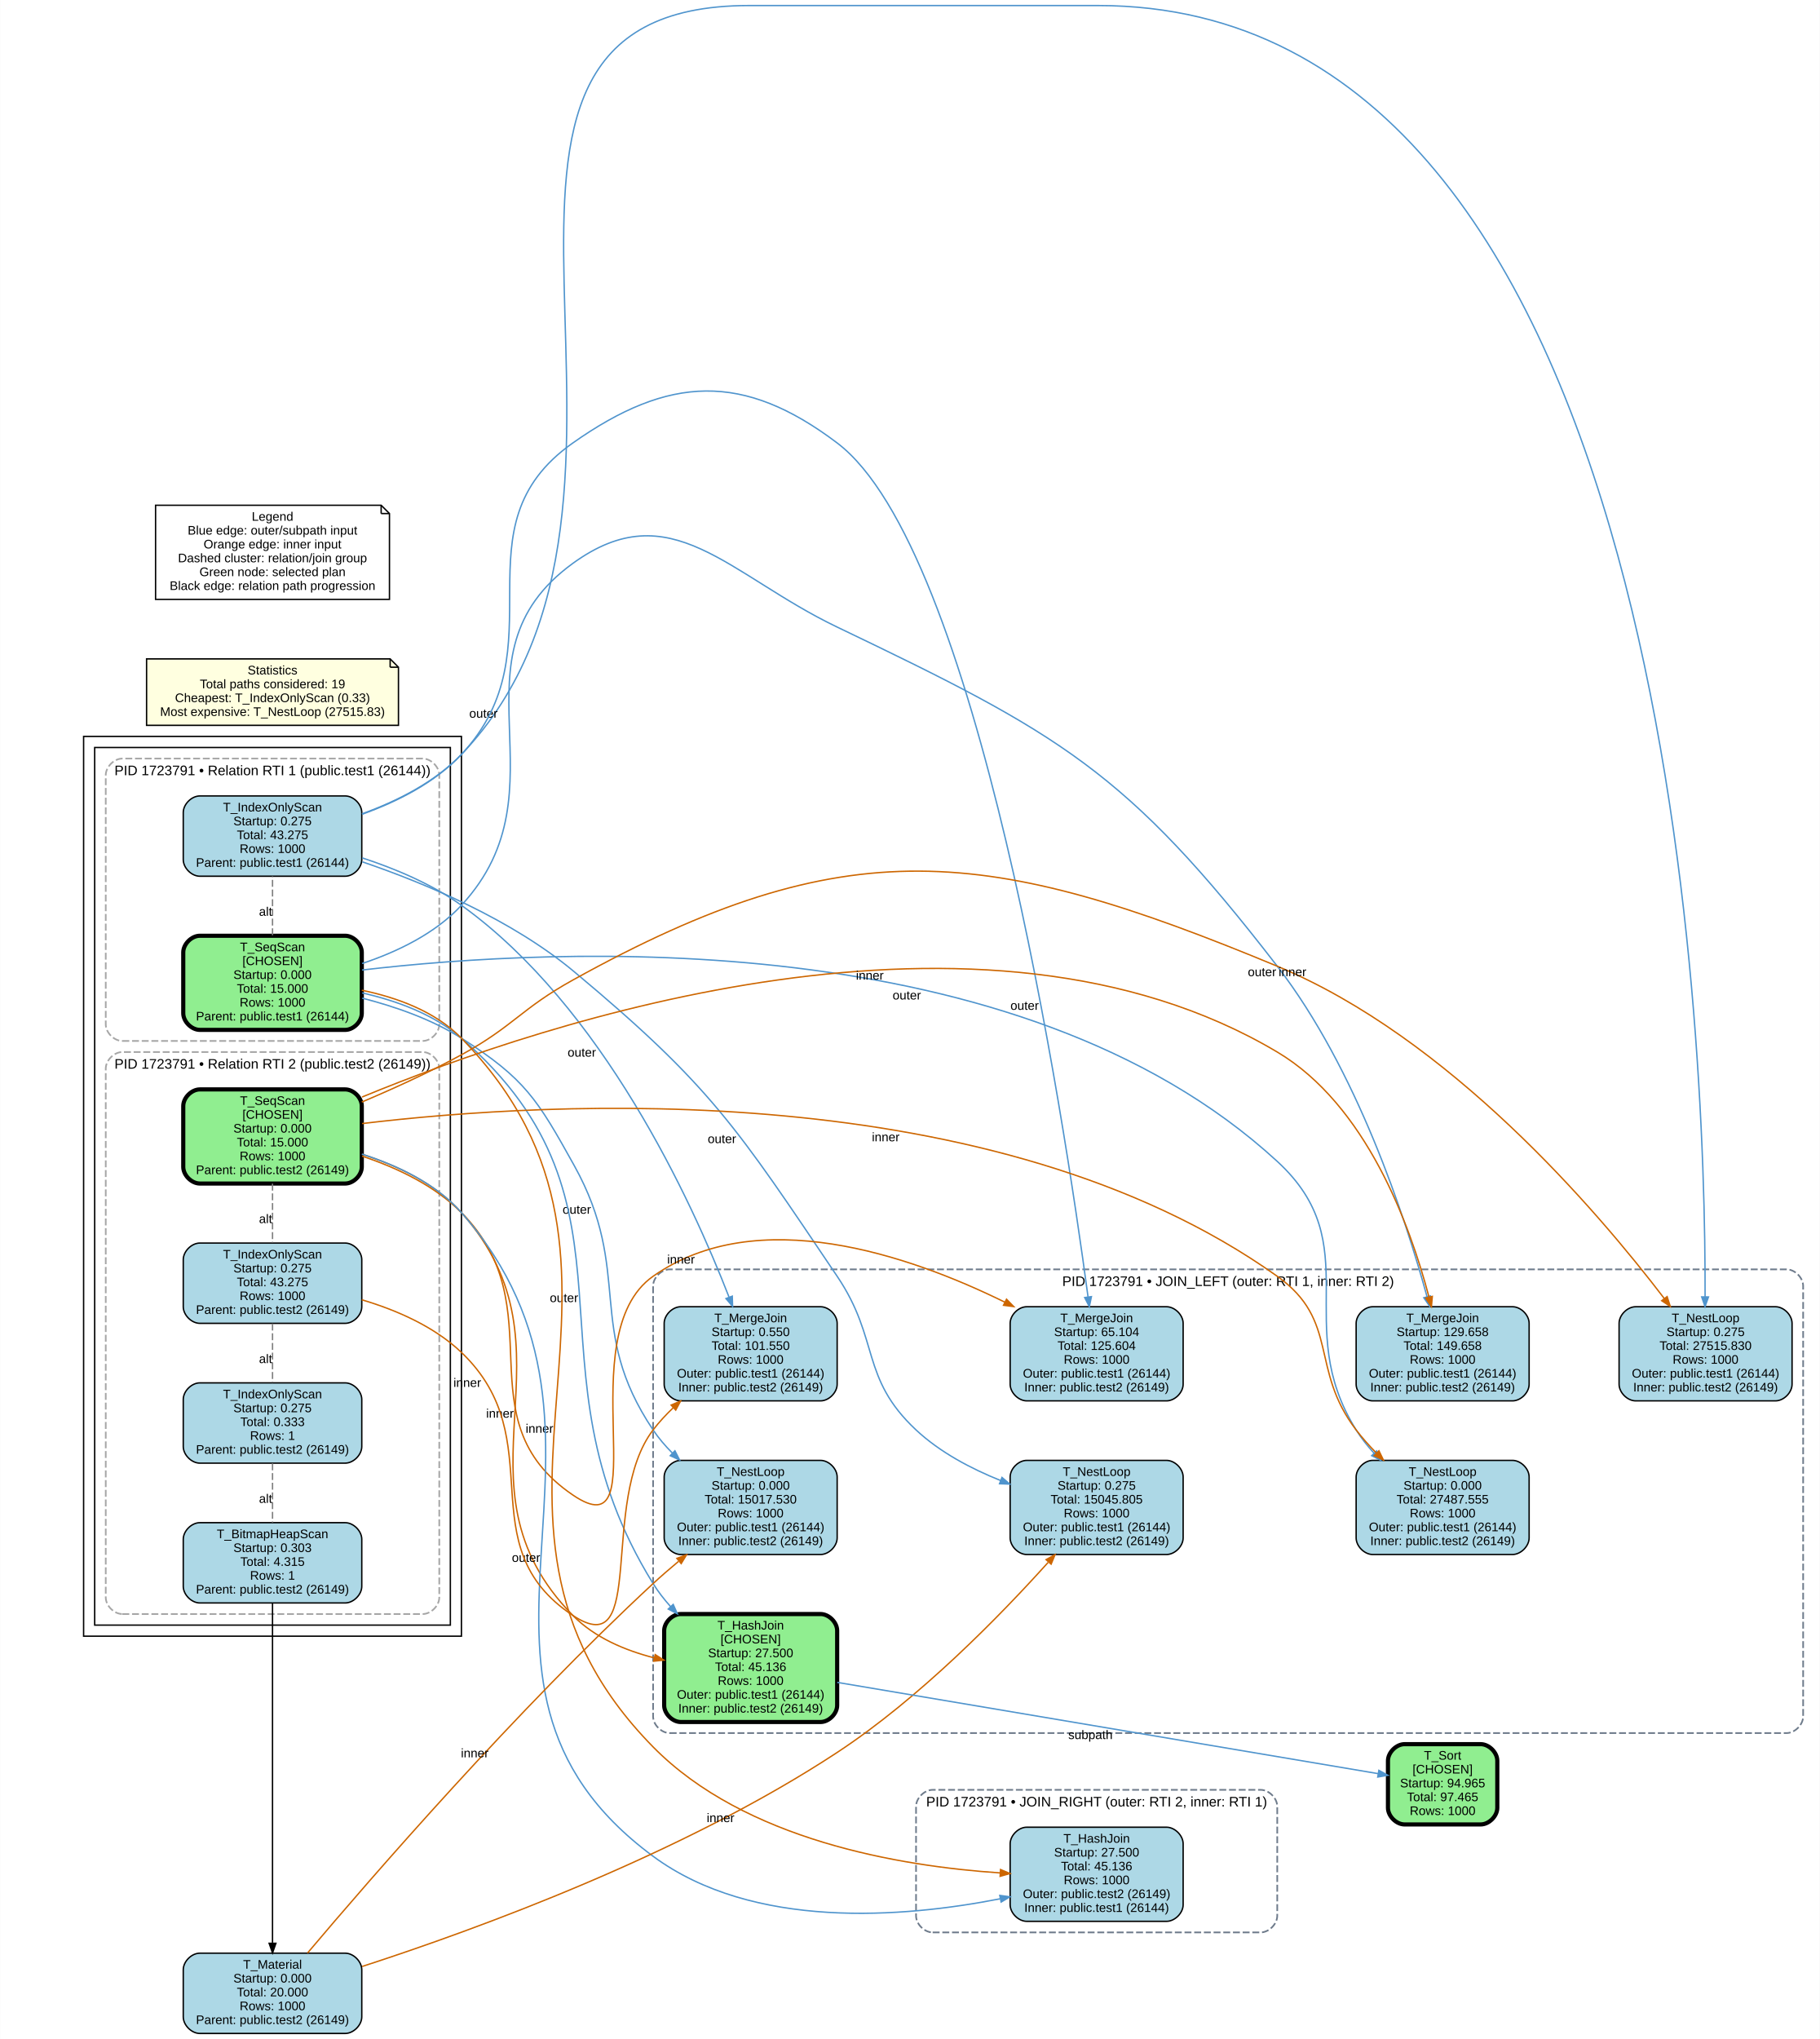
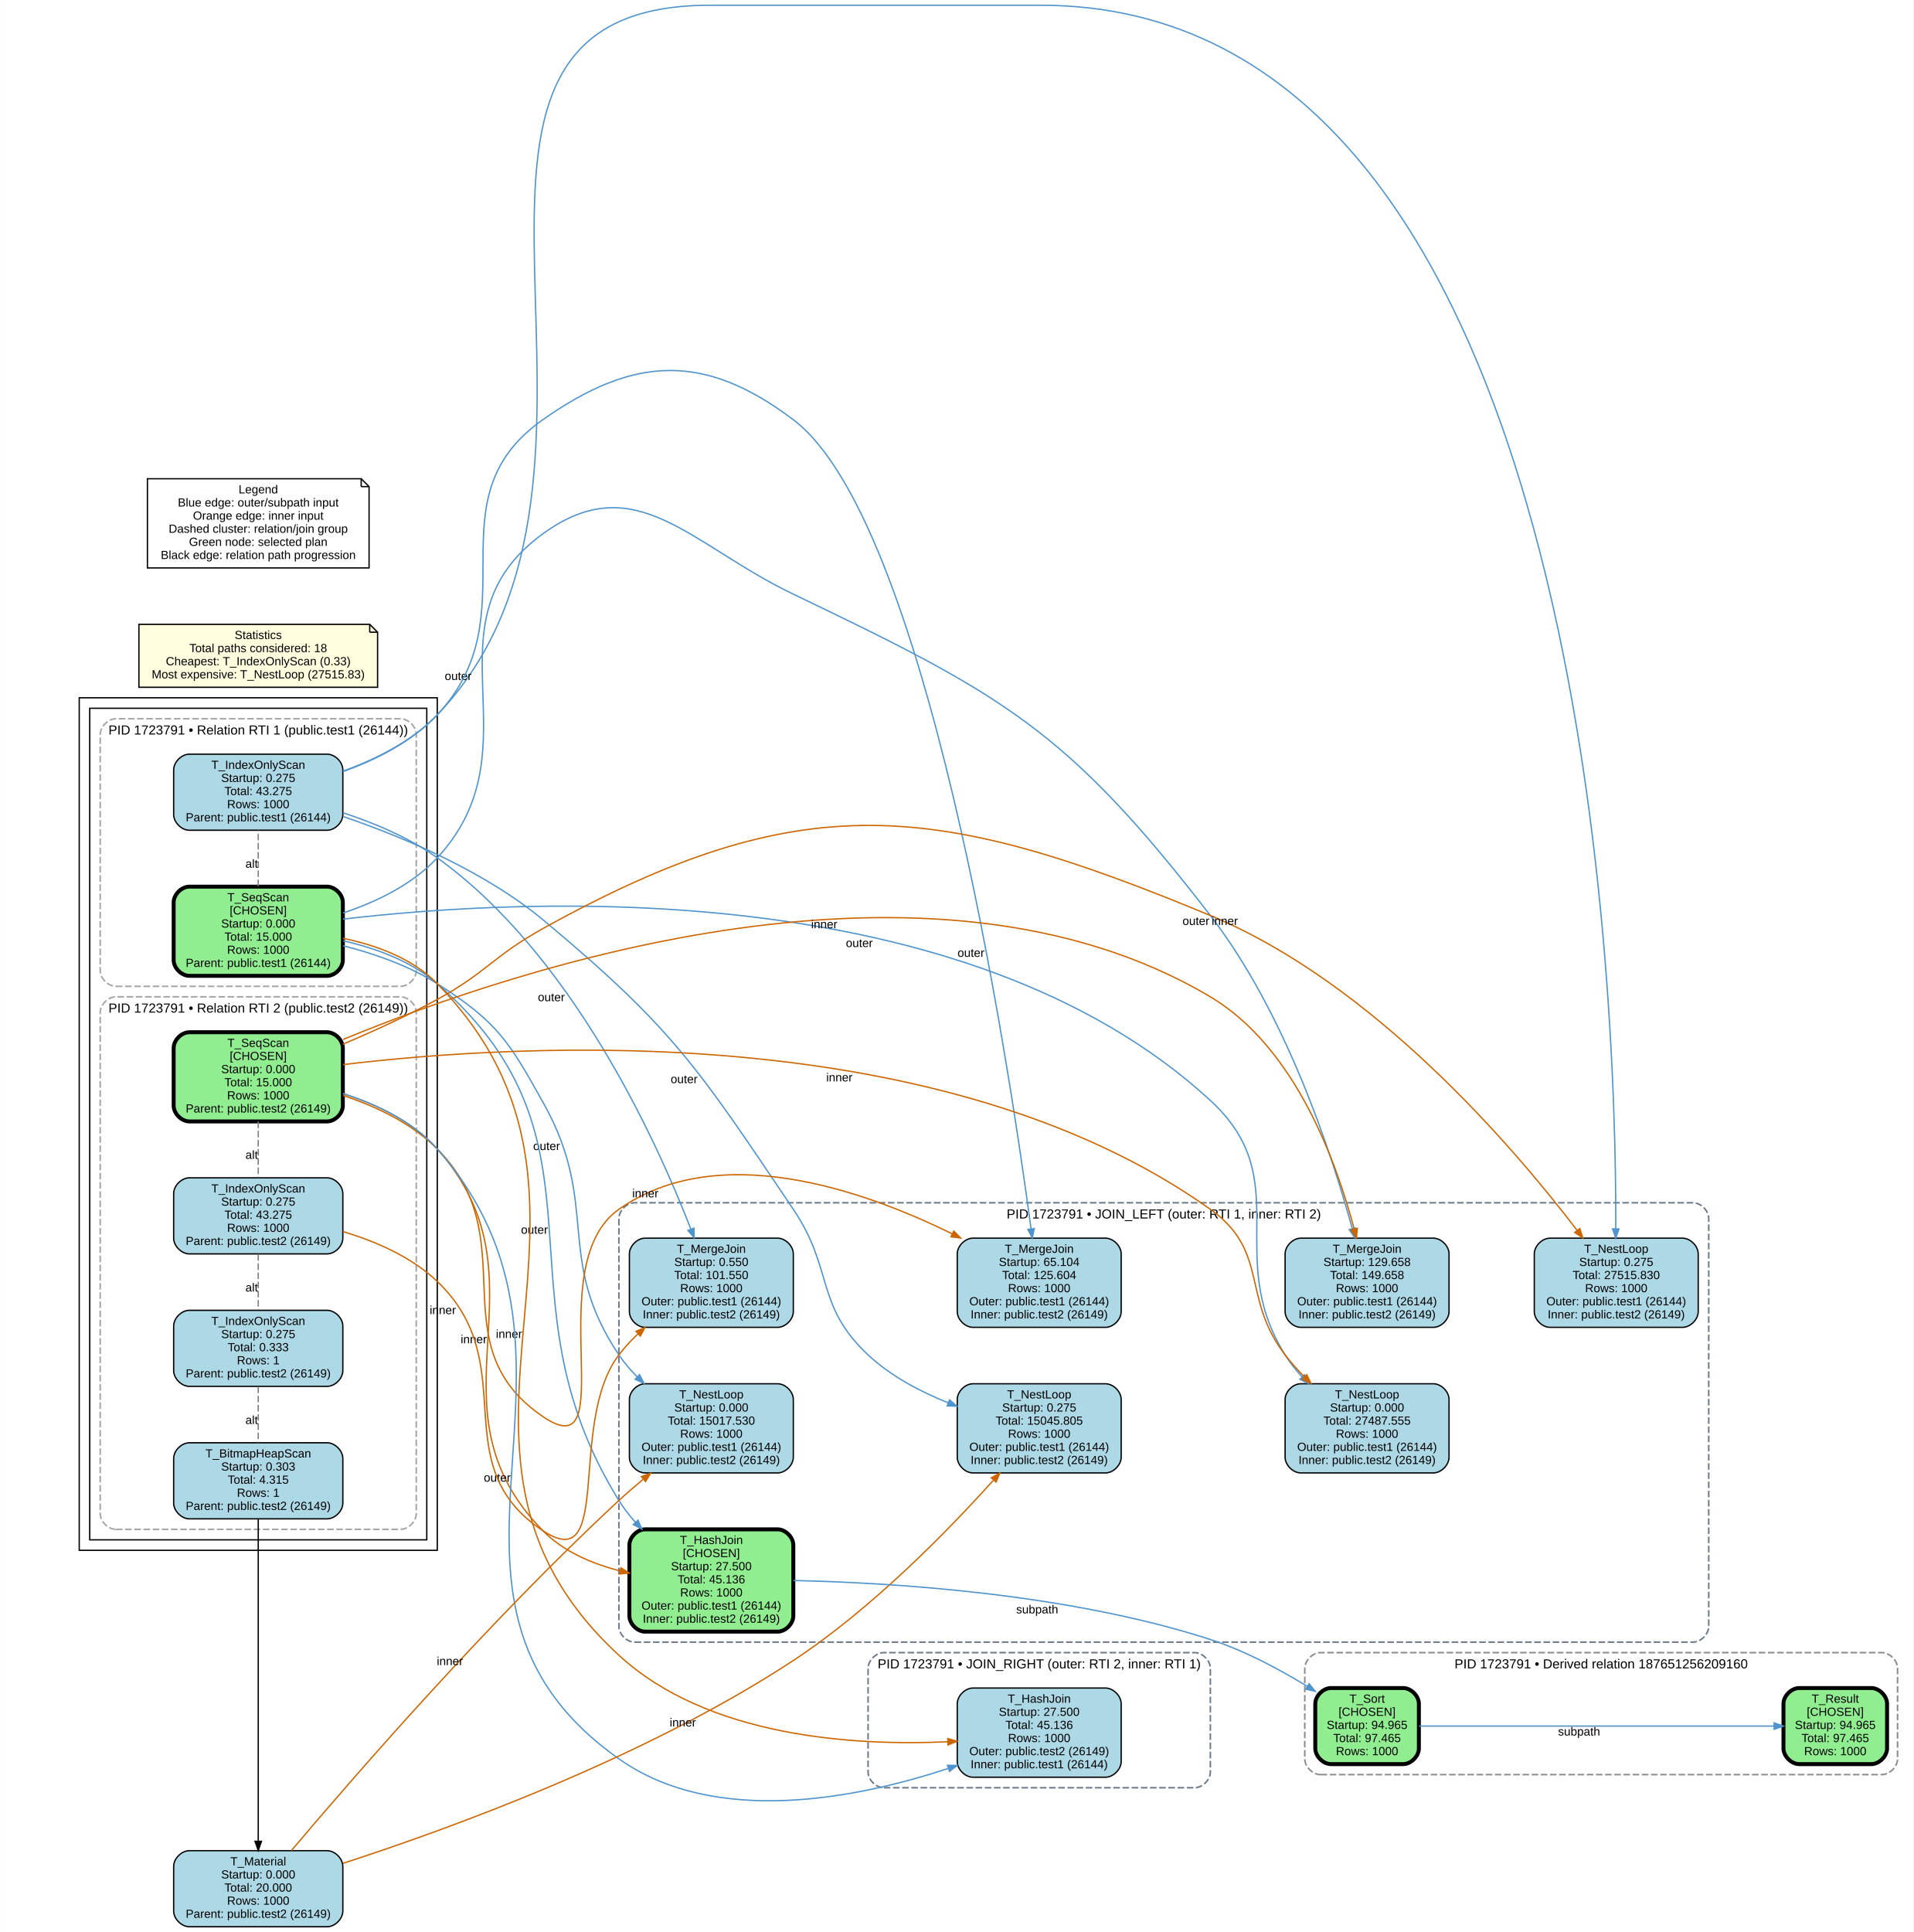
- <svg xmlns="http://www.w3.org/2000/svg" width="1315pt" height="1473pt" viewBox="0.00 0.00 1314.83 1473.00">
+ <svg xmlns="http://www.w3.org/2000/svg" width="1459pt" height="1473pt" viewBox="0.00 0.00 1458.83 1473.00">
  <g id="graph0" class="graph" transform="scale(1 1) rotate(0) translate(4 1469)">
-     <polygon fill="white" stroke="transparent" points="-4,4 -4,-1469 1310.83,-1469 1310.83,4 -4,4" />
+     <polygon fill="white" stroke="transparent" points="-4,4 -4,-1469 1454.83,-1469 1454.83,4 -4,4" />
    <g id="clust1" class="cluster">
      <polygon fill="none" stroke="black" points="56.33,-287 56.33,-937 329.33,-937 329.33,-287 56.33,-287" />
    </g>
    <g id="clust2" class="cluster">
      <polygon fill="none" stroke="black" points="64.33,-295 64.33,-929 321.33,-929 321.33,-295 64.33,-295" />
    </g>
    <g id="clust3" class="cluster">
      <path fill="none" stroke="#a6a6a6" stroke-width="1.2" stroke-dasharray="5,2" d="M84.33,-717C84.33,-717 301.33,-717 301.33,-717 307.33,-717 313.33,-723 313.33,-729 313.33,-729 313.33,-909 313.33,-909 313.33,-915 307.33,-921 301.33,-921 301.33,-921 84.33,-921 84.33,-921 78.33,-921 72.33,-915 72.33,-909 72.33,-909 72.33,-729 72.33,-729 72.33,-723 78.33,-717 84.33,-717" />
      <text text-anchor="middle" x="192.83" y="-909" font-family="Arial" font-size="10.00">PID 1723791 • Relation RTI 1 (public.test1 (26144))</text>
    </g>
    <g id="clust4" class="cluster">
      <path fill="none" stroke="#a6a6a6" stroke-width="1.2" stroke-dasharray="5,2" d="M84.33,-303C84.33,-303 301.33,-303 301.33,-303 307.33,-303 313.33,-309 313.33,-315 313.33,-315 313.33,-697 313.33,-697 313.33,-703 307.33,-709 301.33,-709 301.33,-709 84.33,-709 84.33,-709 78.33,-709 72.33,-703 72.33,-697 72.33,-697 72.33,-315 72.33,-315 72.33,-309 78.33,-303 84.33,-303" />
      <text text-anchor="middle" x="192.83" y="-697" font-family="Arial" font-size="10.00">PID 1723791 • Relation RTI 2 (public.test2 (26149))</text>
    </g>
    <g id="clust5" class="cluster">
      <path fill="none" stroke="#6e7b8b" stroke-width="1.2" stroke-dasharray="5,2" d="M479.83,-217C479.83,-217 1286.83,-217 1286.83,-217 1292.83,-217 1298.83,-223 1298.83,-229 1298.83,-229 1298.83,-540 1298.83,-540 1298.83,-546 1292.83,-552 1286.83,-552 1286.83,-552 479.83,-552 479.83,-552 473.83,-552 467.83,-546 467.83,-540 467.83,-540 467.83,-229 467.83,-229 467.83,-223 473.83,-217 479.83,-217" />
      <text text-anchor="middle" x="883.33" y="-540" font-family="Arial" font-size="10.00">PID 1723791 • JOIN_LEFT (outer: RTI 1, inner: RTI 2)</text>
    </g>
    <g id="clust6" class="cluster">
-       <path fill="none" stroke="#6e7b8b" stroke-width="1.2" stroke-dasharray="5,2" d="M669.83,-73C669.83,-73 906.83,-73 906.83,-73 912.83,-73 918.83,-79 918.83,-85 918.83,-85 918.83,-164 918.83,-164 918.83,-170 912.83,-176 906.83,-176 906.83,-176 669.83,-176 669.83,-176 663.83,-176 657.83,-170 657.83,-164 657.83,-164 657.83,-85 657.83,-85 657.83,-79 663.83,-73 669.83,-73" />
-       <text text-anchor="middle" x="788.33" y="-164" font-family="Arial" font-size="10.00">PID 1723791 • JOIN_RIGHT (outer: RTI 2, inner: RTI 1)</text>
+       <path fill="none" stroke="#6e7b8b" stroke-width="1.2" stroke-dasharray="5,2" d="M669.83,-106C669.83,-106 906.83,-106 906.83,-106 912.83,-106 918.83,-112 918.83,-118 918.83,-118 918.83,-197 918.83,-197 918.83,-203 912.83,-209 906.83,-209 906.83,-209 669.83,-209 669.83,-209 663.83,-209 657.83,-203 657.83,-197 657.83,-197 657.83,-118 657.83,-118 657.83,-112 663.83,-106 669.83,-106" />
+       <text text-anchor="middle" x="788.33" y="-197" font-family="Arial" font-size="10.00">PID 1723791 • JOIN_RIGHT (outer: RTI 2, inner: RTI 1)</text>
+     </g>
+     <g id="clust7" class="cluster">
+       <path fill="none" stroke="#8c8c8c" stroke-width="1.2" stroke-dasharray="5,2" d="M1002.83,-116C1002.83,-116 1430.83,-116 1430.83,-116 1436.83,-116 1442.83,-122 1442.83,-128 1442.83,-128 1442.83,-197 1442.83,-197 1442.83,-203 1436.83,-209 1430.83,-209 1430.83,-209 1002.83,-209 1002.83,-209 996.83,-209 990.83,-203 990.83,-197 990.83,-197 990.83,-128 990.83,-128 990.83,-122 996.83,-116 1002.83,-116" />
+       <text text-anchor="middle" x="1216.83" y="-197" font-family="Arial" font-size="10.00">PID 1723791 • Derived relation 187651256209160</text>
    </g>
    <g id="node1" class="node">
      <path fill="lightgreen" stroke="black" stroke-width="3" d="M245.33,-793C245.33,-793 140.33,-793 140.33,-793 134.33,-793 128.33,-787 128.33,-781 128.33,-781 128.33,-737 128.33,-737 128.33,-731 134.33,-725 140.33,-725 140.33,-725 245.33,-725 245.33,-725 251.33,-725 257.33,-731 257.33,-737 257.33,-737 257.33,-781 257.33,-781 257.33,-787 251.33,-793 245.33,-793" />
      <text text-anchor="middle" x="192.83" y="-781.8" font-family="Arial" font-size="9.00">T_SeqScan</text>
      <text text-anchor="middle" x="192.83" y="-771.8" font-family="Arial" font-size="9.00">[CHOSEN]</text>
      <text text-anchor="middle" x="192.83" y="-761.8" font-family="Arial" font-size="9.00">Startup: 0.000</text>
      <text text-anchor="middle" x="192.83" y="-751.8" font-family="Arial" font-size="9.00">Total: 15.000</text>
      <text text-anchor="middle" x="192.83" y="-741.8" font-family="Arial" font-size="9.00">Rows: 1000</text>
      <text text-anchor="middle" x="192.83" y="-731.8" font-family="Arial" font-size="9.00">Parent: public.test1 (26144)</text>
    </g>
    <g id="node2" class="node">
      <path fill="lightblue" stroke="black" d="M245.33,-894C245.33,-894 140.33,-894 140.33,-894 134.33,-894 128.33,-888 128.33,-882 128.33,-882 128.33,-848 128.33,-848 128.33,-842 134.33,-836 140.33,-836 140.33,-836 245.33,-836 245.33,-836 251.33,-836 257.33,-842 257.33,-848 257.33,-848 257.33,-882 257.33,-882 257.33,-888 251.33,-894 245.33,-894" />
      <text text-anchor="middle" x="192.83" y="-882.8" font-family="Arial" font-size="9.00">T_IndexOnlyScan</text>
      <text text-anchor="middle" x="192.83" y="-872.8" font-family="Arial" font-size="9.00">Startup: 0.275</text>
      <text text-anchor="middle" x="192.83" y="-862.8" font-family="Arial" font-size="9.00">Total: 43.275</text>
      <text text-anchor="middle" x="192.83" y="-852.8" font-family="Arial" font-size="9.00">Rows: 1000</text>
      <text text-anchor="middle" x="192.83" y="-842.8" font-family="Arial" font-size="9.00">Parent: public.test1 (26144)</text>
    </g>
    <g id="edge1" class="edge">
      <path fill="none" stroke="#7f7f7f" stroke-dasharray="5,2" d="M192.83,-793.37C192.83,-807.54 192.83,-821.72 192.83,-835.9" />
      <text text-anchor="middle" x="187.83" y="-807.43" font-family="Arial" font-size="9.00">alt</text>
    </g>
    <g id="node3" class="node">
      <path fill="lightgreen" stroke="black" stroke-width="3" d="M245.33,-682C245.33,-682 140.33,-682 140.33,-682 134.33,-682 128.33,-676 128.33,-670 128.33,-670 128.33,-626 128.33,-626 128.33,-620 134.33,-614 140.33,-614 140.33,-614 245.33,-614 245.33,-614 251.33,-614 257.33,-620 257.33,-626 257.33,-626 257.33,-670 257.33,-670 257.33,-676 251.33,-682 245.33,-682" />
      <text text-anchor="middle" x="192.83" y="-670.8" font-family="Arial" font-size="9.00">T_SeqScan</text>
      <text text-anchor="middle" x="192.83" y="-660.8" font-family="Arial" font-size="9.00">[CHOSEN]</text>
      <text text-anchor="middle" x="192.83" y="-650.8" font-family="Arial" font-size="9.00">Startup: 0.000</text>
      <text text-anchor="middle" x="192.83" y="-640.8" font-family="Arial" font-size="9.00">Total: 15.000</text>
      <text text-anchor="middle" x="192.83" y="-630.8" font-family="Arial" font-size="9.00">Rows: 1000</text>
      <text text-anchor="middle" x="192.83" y="-620.8" font-family="Arial" font-size="9.00">Parent: public.test2 (26149)</text>
    </g>
    <g id="node7" class="node">
      <path fill="lightblue" stroke="black" d="M1088.83,-525C1088.83,-525 987.83,-525 987.83,-525 981.83,-525 975.83,-519 975.83,-513 975.83,-513 975.83,-469 975.83,-469 975.83,-463 981.83,-457 987.83,-457 987.83,-457 1088.83,-457 1088.83,-457 1094.83,-457 1100.83,-463 1100.83,-469 1100.83,-469 1100.83,-513 1100.83,-513 1100.83,-519 1094.83,-525 1088.83,-525" />
      <text text-anchor="middle" x="1038.33" y="-513.8" font-family="Arial" font-size="9.00">T_MergeJoin</text>
      <text text-anchor="middle" x="1038.33" y="-503.8" font-family="Arial" font-size="9.00">Startup: 129.658</text>
      <text text-anchor="middle" x="1038.33" y="-493.8" font-family="Arial" font-size="9.00">Total: 149.658</text>
      <text text-anchor="middle" x="1038.33" y="-483.8" font-family="Arial" font-size="9.00">Rows: 1000</text>
      <text text-anchor="middle" x="1038.33" y="-473.8" font-family="Arial" font-size="9.00">Outer: public.test1 (26144)</text>
      <text text-anchor="middle" x="1038.33" y="-463.8" font-family="Arial" font-size="9.00">Inner: public.test2 (26149)</text>
    </g>
    <g id="edge6" class="edge">
      <path fill="none" stroke="#4f94cd" d="M257.56,-772.94C282.86,-781.35 310.39,-794.55 329.33,-815 407.77,-899.72 316.39,-994.18 409.83,-1062 480.49,-1113.29 522.09,-1053.74 600.83,-1016 761.71,-938.88 809.81,-912.24 918.83,-771 976.32,-696.52 1011.2,-590 1027.08,-532.18" />
      <polygon fill="#4f94cd" stroke="#4f94cd" points="1029.46,-532.77 1028.93,-525.37 1024.73,-531.49 1029.46,-532.77" />
      <text text-anchor="middle" x="907.83" y="-763.8" font-family="Arial" font-size="9.00">outer</text>
    </g>
    <g id="node8" class="node">
      <path fill="lightblue" stroke="black" d="M1088.83,-414C1088.83,-414 987.83,-414 987.83,-414 981.83,-414 975.83,-408 975.83,-402 975.83,-402 975.83,-358 975.83,-358 975.83,-352 981.83,-346 987.83,-346 987.83,-346 1088.83,-346 1088.83,-346 1094.83,-346 1100.83,-352 1100.83,-358 1100.83,-358 1100.83,-402 1100.83,-402 1100.83,-408 1094.83,-414 1088.83,-414" />
      <text text-anchor="middle" x="1038.33" y="-402.8" font-family="Arial" font-size="9.00">T_NestLoop</text>
      <text text-anchor="middle" x="1038.33" y="-392.8" font-family="Arial" font-size="9.00">Startup: 0.000</text>
      <text text-anchor="middle" x="1038.33" y="-382.8" font-family="Arial" font-size="9.00">Total: 27487.555</text>
      <text text-anchor="middle" x="1038.33" y="-372.8" font-family="Arial" font-size="9.00">Rows: 1000</text>
      <text text-anchor="middle" x="1038.33" y="-362.8" font-family="Arial" font-size="9.00">Outer: public.test1 (26144)</text>
      <text text-anchor="middle" x="1038.33" y="-352.8" font-family="Arial" font-size="9.00">Inner: public.test2 (26149)</text>
    </g>
    <g id="edge8" class="edge">
      <path fill="none" stroke="#4f94cd" d="M257.53,-768.24C396.91,-784.6 731.41,-802.28 918.83,-630 984.99,-569.18 928.17,-512.19 975.83,-436 979.5,-430.12 983.96,-424.48 988.78,-419.19" />
      <polygon fill="#4f94cd" stroke="#4f94cd" points="990.65,-420.79 993.71,-414.03 987.1,-417.4 990.65,-420.79" />
      <text text-anchor="middle" x="651.15" y="-746.97" font-family="Arial" font-size="9.00">outer</text>
    </g>
    <g id="node9" class="node">
      <path fill="lightblue" stroke="black" d="M588.83,-414C588.83,-414 487.83,-414 487.83,-414 481.83,-414 475.83,-408 475.83,-402 475.83,-402 475.83,-358 475.83,-358 475.83,-352 481.83,-346 487.83,-346 487.83,-346 588.83,-346 588.83,-346 594.83,-346 600.83,-352 600.83,-358 600.83,-358 600.83,-402 600.83,-402 600.83,-408 594.83,-414 588.83,-414" />
      <text text-anchor="middle" x="538.33" y="-402.8" font-family="Arial" font-size="9.00">T_NestLoop</text>
      <text text-anchor="middle" x="538.33" y="-392.8" font-family="Arial" font-size="9.00">Startup: 0.000</text>
      <text text-anchor="middle" x="538.33" y="-382.8" font-family="Arial" font-size="9.00">Total: 15017.530</text>
      <text text-anchor="middle" x="538.33" y="-372.8" font-family="Arial" font-size="9.00">Rows: 1000</text>
      <text text-anchor="middle" x="538.33" y="-362.8" font-family="Arial" font-size="9.00">Outer: public.test1 (26144)</text>
      <text text-anchor="middle" x="538.33" y="-352.8" font-family="Arial" font-size="9.00">Inner: public.test2 (26149)</text>
    </g>
    <g id="edge10" class="edge">
      <path fill="none" stroke="#4f94cd" d="M257.64,-747.92C281.4,-741.86 307.8,-732.69 329.33,-719 375.42,-689.69 384.28,-674.74 410.83,-627 453.88,-549.58 418.44,-509.55 467.83,-436 471.78,-430.11 476.54,-424.54 481.69,-419.36" />
      <polygon fill="#4f94cd" stroke="#4f94cd" points="483.6,-420.93 486.96,-414.32 480.21,-417.39 483.6,-420.93" />
      <text text-anchor="middle" x="412.69" y="-592.18" font-family="Arial" font-size="9.00">outer</text>
    </g>
    <g id="node15" class="node">
      <path fill="lightgreen" stroke="black" stroke-width="3" d="M588.83,-303C588.83,-303 487.83,-303 487.83,-303 481.83,-303 475.83,-297 475.83,-291 475.83,-291 475.83,-237 475.83,-237 475.83,-231 481.83,-225 487.83,-225 487.83,-225 588.83,-225 588.83,-225 594.83,-225 600.83,-231 600.83,-237 600.83,-237 600.83,-291 600.83,-291 600.83,-297 594.83,-303 588.83,-303" />
      <text text-anchor="middle" x="538.33" y="-291.8" font-family="Arial" font-size="9.00">T_HashJoin</text>
      <text text-anchor="middle" x="538.33" y="-281.8" font-family="Arial" font-size="9.00">[CHOSEN]</text>
      <text text-anchor="middle" x="538.33" y="-271.8" font-family="Arial" font-size="9.00">Startup: 27.500</text>
      <text text-anchor="middle" x="538.33" y="-261.8" font-family="Arial" font-size="9.00">Total: 45.136</text>
      <text text-anchor="middle" x="538.33" y="-251.8" font-family="Arial" font-size="9.00">Rows: 1000</text>
      <text text-anchor="middle" x="538.33" y="-241.8" font-family="Arial" font-size="9.00">Outer: public.test1 (26144)</text>
      <text text-anchor="middle" x="538.33" y="-231.8" font-family="Arial" font-size="9.00">Inner: public.test2 (26149)</text>
    </g>
    <g id="edge20" class="edge">
      <path fill="none" stroke="#4f94cd" d="M257.62,-751.69C282.34,-746.12 309.42,-736.29 329.33,-719 469.45,-597.27 370.05,-482.77 467.83,-325 471.44,-319.17 475.79,-313.58 480.52,-308.32" />
      <polygon fill="#4f94cd" stroke="#4f94cd" points="482.35,-309.95 485.37,-303.17 478.78,-306.59 482.35,-309.95" />
      <text text-anchor="middle" x="403.45" y="-528.36" font-family="Arial" font-size="9.00">outer</text>
    </g>
    <g id="node16" class="node">
-       <path fill="lightblue" stroke="black" d="M838.83,-149C838.83,-149 737.83,-149 737.83,-149 731.83,-149 725.83,-143 725.83,-137 725.83,-137 725.83,-93 725.83,-93 725.83,-87 731.83,-81 737.83,-81 737.83,-81 838.83,-81 838.83,-81 844.83,-81 850.83,-87 850.83,-93 850.83,-93 850.83,-137 850.83,-137 850.83,-143 844.83,-149 838.83,-149" />
-       <text text-anchor="middle" x="788.33" y="-137.8" font-family="Arial" font-size="9.00">T_HashJoin</text>
-       <text text-anchor="middle" x="788.33" y="-127.8" font-family="Arial" font-size="9.00">Startup: 27.500</text>
-       <text text-anchor="middle" x="788.33" y="-117.8" font-family="Arial" font-size="9.00">Total: 45.136</text>
-       <text text-anchor="middle" x="788.33" y="-107.8" font-family="Arial" font-size="9.00">Rows: 1000</text>
-       <text text-anchor="middle" x="788.33" y="-97.8" font-family="Arial" font-size="9.00">Outer: public.test2 (26149)</text>
-       <text text-anchor="middle" x="788.33" y="-87.8" font-family="Arial" font-size="9.00">Inner: public.test1 (26144)</text>
+       <path fill="lightblue" stroke="black" d="M838.83,-182C838.83,-182 737.83,-182 737.83,-182 731.83,-182 725.83,-176 725.83,-170 725.83,-170 725.83,-126 725.83,-126 725.83,-120 731.83,-114 737.83,-114 737.83,-114 838.83,-114 838.83,-114 844.83,-114 850.83,-120 850.83,-126 850.83,-126 850.83,-170 850.83,-170 850.83,-176 844.83,-182 838.83,-182" />
+       <text text-anchor="middle" x="788.33" y="-170.8" font-family="Arial" font-size="9.00">T_HashJoin</text>
+       <text text-anchor="middle" x="788.33" y="-160.8" font-family="Arial" font-size="9.00">Startup: 27.500</text>
+       <text text-anchor="middle" x="788.33" y="-150.8" font-family="Arial" font-size="9.00">Total: 45.136</text>
+       <text text-anchor="middle" x="788.33" y="-140.8" font-family="Arial" font-size="9.00">Rows: 1000</text>
+       <text text-anchor="middle" x="788.33" y="-130.8" font-family="Arial" font-size="9.00">Outer: public.test2 (26149)</text>
+       <text text-anchor="middle" x="788.33" y="-120.8" font-family="Arial" font-size="9.00">Inner: public.test1 (26144)</text>
    </g>
    <g id="edge23" class="edge">
-       <path fill="none" stroke="#cd6600" d="M257.37,-753.64C282.8,-748.39 310.47,-738.3 329.33,-719 494.1,-550.42 302.49,-375.03 467.83,-207 534.07,-139.67 646.16,-120.83 718.43,-115.99" />
-       <polygon fill="#cd6600" stroke="#cd6600" points="718.89,-118.42 725.73,-115.54 718.59,-113.53 718.89,-118.42" />
-       <text text-anchor="middle" x="385.75" y="-433.95" font-family="Arial" font-size="9.00">inner</text>
+       <path fill="none" stroke="#cd6600" d="M257.37,-753.64C282.8,-748.39 310.47,-738.3 329.33,-719 494.1,-550.42 294.48,-366.75 467.83,-207 535.5,-144.64 646.68,-137.8 718.43,-141.04" />
+       <polygon fill="#cd6600" stroke="#cd6600" points="718.56,-143.5 725.68,-141.41 718.81,-138.61 718.56,-143.5" />
+       <text text-anchor="middle" x="384.05" y="-448.92" font-family="Arial" font-size="9.00">inner</text>
    </g>
    <g id="node4" class="node">
      <path fill="lightblue" stroke="black" d="M245.33,-571C245.33,-571 140.33,-571 140.33,-571 134.33,-571 128.33,-565 128.33,-559 128.33,-559 128.33,-525 128.33,-525 128.33,-519 134.33,-513 140.33,-513 140.33,-513 245.33,-513 245.33,-513 251.33,-513 257.33,-519 257.33,-525 257.33,-525 257.33,-559 257.33,-559 257.33,-565 251.33,-571 245.33,-571" />
      <text text-anchor="middle" x="192.83" y="-559.8" font-family="Arial" font-size="9.00">T_IndexOnlyScan</text>
      <text text-anchor="middle" x="192.83" y="-549.8" font-family="Arial" font-size="9.00">Startup: 0.275</text>
      <text text-anchor="middle" x="192.83" y="-539.8" font-family="Arial" font-size="9.00">Total: 43.275</text>
      <text text-anchor="middle" x="192.83" y="-529.8" font-family="Arial" font-size="9.00">Rows: 1000</text>
      <text text-anchor="middle" x="192.83" y="-519.8" font-family="Arial" font-size="9.00">Parent: public.test2 (26149)</text>
    </g>
    <g id="node11" class="node">
      <path fill="lightblue" stroke="black" d="M1278.83,-525C1278.83,-525 1177.83,-525 1177.83,-525 1171.83,-525 1165.83,-519 1165.83,-513 1165.83,-513 1165.83,-469 1165.83,-469 1165.83,-463 1171.83,-457 1177.83,-457 1177.83,-457 1278.83,-457 1278.83,-457 1284.83,-457 1290.83,-463 1290.83,-469 1290.83,-469 1290.83,-513 1290.83,-513 1290.83,-519 1284.83,-525 1278.83,-525" />
      <text text-anchor="middle" x="1228.33" y="-513.8" font-family="Arial" font-size="9.00">T_NestLoop</text>
      <text text-anchor="middle" x="1228.33" y="-503.8" font-family="Arial" font-size="9.00">Startup: 0.275</text>
      <text text-anchor="middle" x="1228.33" y="-493.8" font-family="Arial" font-size="9.00">Total: 27515.830</text>
      <text text-anchor="middle" x="1228.33" y="-483.8" font-family="Arial" font-size="9.00">Rows: 1000</text>
      <text text-anchor="middle" x="1228.33" y="-473.8" font-family="Arial" font-size="9.00">Outer: public.test1 (26144)</text>
      <text text-anchor="middle" x="1228.33" y="-463.8" font-family="Arial" font-size="9.00">Inner: public.test2 (26149)</text>
    </g>
    <g id="edge12" class="edge">
      <path fill="none" stroke="#4f94cd" d="M257.42,-881.04C282.55,-890.1 309.99,-903.8 329.33,-924 507.46,-1110.08 279.72,-1465 537.33,-1465 537.33,-1465 537.33,-1465 789.33,-1465 1205.11,-1465 1228.55,-717.59 1227.97,-532.22" />
      <polygon fill="#4f94cd" stroke="#4f94cd" points="1230.42,-532.08 1227.94,-525.09 1225.52,-532.11 1230.42,-532.08" />
      <text text-anchor="middle" x="345.25" y="-950.55" font-family="Arial" font-size="9.00">outer</text>
    </g>
    <g id="node12" class="node">
      <path fill="lightblue" stroke="black" d="M838.83,-414C838.83,-414 737.83,-414 737.83,-414 731.83,-414 725.83,-408 725.83,-402 725.83,-402 725.83,-358 725.83,-358 725.83,-352 731.83,-346 737.83,-346 737.83,-346 838.83,-346 838.83,-346 844.83,-346 850.83,-352 850.83,-358 850.83,-358 850.83,-402 850.83,-402 850.83,-408 844.83,-414 838.83,-414" />
      <text text-anchor="middle" x="788.33" y="-402.8" font-family="Arial" font-size="9.00">T_NestLoop</text>
      <text text-anchor="middle" x="788.33" y="-392.8" font-family="Arial" font-size="9.00">Startup: 0.275</text>
      <text text-anchor="middle" x="788.33" y="-382.8" font-family="Arial" font-size="9.00">Total: 15045.805</text>
      <text text-anchor="middle" x="788.33" y="-372.8" font-family="Arial" font-size="9.00">Rows: 1000</text>
      <text text-anchor="middle" x="788.33" y="-362.8" font-family="Arial" font-size="9.00">Outer: public.test1 (26144)</text>
      <text text-anchor="middle" x="788.33" y="-352.8" font-family="Arial" font-size="9.00">Inner: public.test2 (26149)</text>
    </g>
    <g id="edge14" class="edge">
      <path fill="none" stroke="#4f94cd" d="M257.78,-846.38C303.92,-830.65 365.76,-804.61 410.83,-767 510.03,-684.23 528.58,-654.11 600.83,-547 631.84,-501.02 617.33,-473.89 657.83,-436 675.01,-419.92 697.53,-408.02 718.96,-399.44" />
      <polygon fill="#4f94cd" stroke="#4f94cd" points="719.93,-401.69 725.57,-396.87 718.16,-397.12 719.93,-401.69" />
      <text text-anchor="middle" x="517.57" y="-643.22" font-family="Arial" font-size="9.00">outer</text>
    </g>
    <g id="node13" class="node">
      <path fill="lightblue" stroke="black" d="M838.83,-525C838.83,-525 737.83,-525 737.83,-525 731.83,-525 725.83,-519 725.83,-513 725.83,-513 725.83,-469 725.83,-469 725.83,-463 731.83,-457 737.83,-457 737.83,-457 838.83,-457 838.83,-457 844.83,-457 850.83,-463 850.83,-469 850.83,-469 850.83,-513 850.83,-513 850.83,-519 844.83,-525 838.83,-525" />
      <text text-anchor="middle" x="788.33" y="-513.8" font-family="Arial" font-size="9.00">T_MergeJoin</text>
      <text text-anchor="middle" x="788.33" y="-503.8" font-family="Arial" font-size="9.00">Startup: 65.104</text>
      <text text-anchor="middle" x="788.33" y="-493.8" font-family="Arial" font-size="9.00">Total: 125.604</text>
      <text text-anchor="middle" x="788.33" y="-483.8" font-family="Arial" font-size="9.00">Rows: 1000</text>
      <text text-anchor="middle" x="788.33" y="-473.8" font-family="Arial" font-size="9.00">Outer: public.test1 (26144)</text>
      <text text-anchor="middle" x="788.33" y="-463.8" font-family="Arial" font-size="9.00">Inner: public.test2 (26149)</text>
    </g>
    <g id="edge16" class="edge">
      <path fill="none" stroke="#4f94cd" d="M257.66,-880.81C282.82,-889.84 310.23,-903.57 329.33,-924 401.87,-1001.58 322.99,-1087.84 409.83,-1149 479.23,-1197.88 533.11,-1200.19 600.83,-1149 702.15,-1072.4 764.38,-664.23 782.09,-532.22" />
      <polygon fill="#4f94cd" stroke="#4f94cd" points="784.55,-532.29 783.04,-525.03 779.69,-531.65 784.55,-532.29" />
      <text text-anchor="middle" x="736.28" y="-739.5" font-family="Arial" font-size="9.00">outer</text>
    </g>
    <g id="node14" class="node">
      <path fill="lightblue" stroke="black" d="M588.83,-525C588.83,-525 487.83,-525 487.83,-525 481.83,-525 475.83,-519 475.83,-513 475.83,-513 475.83,-469 475.83,-469 475.83,-463 481.83,-457 487.83,-457 487.83,-457 588.83,-457 588.83,-457 594.83,-457 600.83,-463 600.83,-469 600.83,-469 600.83,-513 600.83,-513 600.83,-519 594.83,-525 588.83,-525" />
      <text text-anchor="middle" x="538.33" y="-513.8" font-family="Arial" font-size="9.00">T_MergeJoin</text>
      <text text-anchor="middle" x="538.33" y="-503.8" font-family="Arial" font-size="9.00">Startup: 0.550</text>
      <text text-anchor="middle" x="538.33" y="-493.8" font-family="Arial" font-size="9.00">Total: 101.550</text>
      <text text-anchor="middle" x="538.33" y="-483.8" font-family="Arial" font-size="9.00">Rows: 1000</text>
      <text text-anchor="middle" x="538.33" y="-473.8" font-family="Arial" font-size="9.00">Outer: public.test1 (26144)</text>
      <text text-anchor="middle" x="538.33" y="-463.8" font-family="Arial" font-size="9.00">Inner: public.test2 (26149)</text>
    </g>
    <g id="edge18" class="edge">
      <path fill="none" stroke="#4f94cd" d="M257.66,-849.25C281.55,-841.42 308.04,-830.28 329.33,-815 431.3,-741.79 495.6,-601.63 522.62,-532.14" />
      <polygon fill="#4f94cd" stroke="#4f94cd" points="525.05,-532.65 525.27,-525.24 520.47,-530.9 525.05,-532.65" />
      <text text-anchor="middle" x="416.31" y="-705.67" font-family="Arial" font-size="9.00">outer</text>
    </g>
    <g id="edge2" class="edge">
      <path fill="none" stroke="#7f7f7f" stroke-dasharray="5,2" d="M192.83,-613.89C192.83,-599.73 192.83,-585.56 192.83,-571.4" />
      <text text-anchor="middle" x="187.83" y="-585.44" font-family="Arial" font-size="9.00">alt</text>
    </g>
    <g id="edge7" class="edge">
      <path fill="none" stroke="#cd6600" d="M257.52,-676.49C390.91,-731.5 704.94,-836.18 918.83,-709 983.19,-670.73 1014.78,-583.92 1028.43,-532.14" />
      <polygon fill="#cd6600" stroke="#cd6600" points="1030.88,-532.46 1030.24,-525.07 1026.13,-531.25 1030.88,-532.46" />
      <text text-anchor="middle" x="624.42" y="-761.31" font-family="Arial" font-size="9.00">inner</text>
    </g>
    <g id="edge9" class="edge">
      <path fill="none" stroke="#cd6600" d="M257.55,-657.32C393.04,-673.58 714.07,-692.71 918.83,-547 964.01,-514.85 942.12,-480.04 975.83,-436 980.17,-430.32 985.13,-424.75 990.32,-419.45" />
      <polygon fill="#cd6600" stroke="#cd6600" points="992.31,-420.92 995.55,-414.25 988.86,-417.44 992.31,-420.92" />
      <text text-anchor="middle" x="635.93" y="-644.52" font-family="Arial" font-size="9.00">inner</text>
    </g>
    <g id="edge13" class="edge">
      <path fill="none" stroke="#cd6600" d="M257.35,-672.87C280.45,-682.63 306.48,-694.5 329.33,-707 367.12,-727.68 372.15,-740.11 409.83,-761 607.72,-870.7 709.87,-857.78 918.83,-771 1043,-719.43 1149.5,-595.12 1198.52,-530.9" />
      <polygon fill="#cd6600" stroke="#cd6600" points="1200.53,-532.31 1202.8,-525.25 1196.62,-529.35 1200.53,-532.31" />
      <text text-anchor="middle" x="929.83" y="-763.8" font-family="Arial" font-size="9.00">inner</text>
    </g>
    <g id="edge17" class="edge">
      <path fill="none" stroke="#cd6600" d="M257.63,-633.76C282.65,-625.43 309.94,-612.57 329.33,-593 397.91,-523.74 329.24,-443.83 409.83,-389 471.67,-346.92 406.61,-504.01 467.83,-547 543.16,-599.91 652.57,-562.41 721.81,-528.39" />
      <polygon fill="#cd6600" stroke="#cd6600" points="723.21,-530.43 728.39,-525.11 721.03,-526.05 723.21,-530.43" />
      <text text-anchor="middle" x="487.99" y="-556.14" font-family="Arial" font-size="9.00">inner</text>
    </g>
    <g id="edge21" class="edge">
      <path fill="none" stroke="#cd6600" d="M257.65,-635.09C283.12,-626.94 310.75,-613.86 329.33,-593 418.57,-492.79 315.88,-397.82 409.83,-302 425.44,-286.08 447.41,-276.76 468.72,-271.33" />
      <polygon fill="#cd6600" stroke="#cd6600" points="469.36,-273.69 475.61,-269.7 468.24,-268.93 469.36,-273.69" />
      <text text-anchor="middle" x="357.17" y="-444.87" font-family="Arial" font-size="9.00">inner</text>
    </g>
    <g id="edge22" class="edge">
-       <path fill="none" stroke="#4f94cd" d="M257.39,-635.28C282.97,-627.15 310.76,-614.03 329.33,-593 472.04,-431.35 294.32,-256.05 467.83,-128 540.05,-74.7 648.5,-83.54 718.6,-97.29" />
-       <polygon fill="#4f94cd" stroke="#4f94cd" points="718.34,-99.74 725.69,-98.73 719.31,-94.94 718.34,-99.74" />
-       <text text-anchor="middle" x="376.03" y="-340.69" font-family="Arial" font-size="9.00">outer</text>
+       <path fill="none" stroke="#4f94cd" d="M257.39,-635.28C282.97,-627.15 310.76,-614.03 329.33,-593 472.04,-431.35 291.75,-252.49 467.83,-128 541.09,-76.2 649.03,-97.69 718.76,-120.63" />
+       <polygon fill="#4f94cd" stroke="#4f94cd" points="718.39,-123.09 725.81,-123 719.95,-118.45 718.39,-123.09" />
+       <text text-anchor="middle" x="375.07" y="-339.36" font-family="Arial" font-size="9.00">outer</text>
    </g>
    <g id="node5" class="node">
      <path fill="lightblue" stroke="black" d="M245.33,-470C245.33,-470 140.33,-470 140.33,-470 134.33,-470 128.33,-464 128.33,-458 128.33,-458 128.33,-424 128.33,-424 128.33,-418 134.33,-412 140.33,-412 140.33,-412 245.33,-412 245.33,-412 251.33,-412 257.33,-418 257.33,-424 257.33,-424 257.33,-458 257.33,-458 257.33,-464 251.33,-470 245.33,-470" />
      <text text-anchor="middle" x="192.83" y="-458.8" font-family="Arial" font-size="9.00">T_IndexOnlyScan</text>
      <text text-anchor="middle" x="192.83" y="-448.8" font-family="Arial" font-size="9.00">Startup: 0.275</text>
      <text text-anchor="middle" x="192.83" y="-438.8" font-family="Arial" font-size="9.00">Total: 0.333</text>
      <text text-anchor="middle" x="192.83" y="-428.8" font-family="Arial" font-size="9.00">Rows: 1</text>
      <text text-anchor="middle" x="192.83" y="-418.8" font-family="Arial" font-size="9.00">Parent: public.test2 (26149)</text>
    </g>
    <g id="edge3" class="edge">
      <path fill="none" stroke="#7f7f7f" stroke-dasharray="5,2" d="M192.83,-512.83C192.83,-498.62 192.83,-484.41 192.83,-470.2" />
      <text text-anchor="middle" x="187.83" y="-484.31" font-family="Arial" font-size="9.00">alt</text>
    </g>
    <g id="edge19" class="edge">
      <path fill="none" stroke="#cd6600" d="M257.33,-530.03C282.3,-522.62 309.64,-510.78 329.33,-492 395.69,-428.7 333.37,-352.64 409.83,-302 463.93,-266.16 428.46,-384.41 467.83,-436 472.1,-441.6 477.06,-446.95 482.33,-451.97" />
      <polygon fill="#cd6600" stroke="#cd6600" points="480.87,-453.95 487.69,-456.87 484.18,-450.34 480.87,-453.95" />
      <text text-anchor="middle" x="333.56" y="-467.07" font-family="Arial" font-size="9.00">inner</text>
    </g>
    <g id="node6" class="node">
      <path fill="lightblue" stroke="black" d="M245.33,-369C245.33,-369 140.33,-369 140.33,-369 134.33,-369 128.33,-363 128.33,-357 128.33,-357 128.33,-323 128.33,-323 128.33,-317 134.33,-311 140.33,-311 140.33,-311 245.33,-311 245.33,-311 251.33,-311 257.33,-317 257.33,-323 257.33,-323 257.33,-357 257.33,-357 257.33,-363 251.33,-369 245.33,-369" />
      <text text-anchor="middle" x="192.83" y="-357.8" font-family="Arial" font-size="9.00">T_BitmapHeapScan</text>
      <text text-anchor="middle" x="192.83" y="-347.8" font-family="Arial" font-size="9.00">Startup: 0.303</text>
      <text text-anchor="middle" x="192.83" y="-337.8" font-family="Arial" font-size="9.00">Total: 4.315</text>
      <text text-anchor="middle" x="192.83" y="-327.8" font-family="Arial" font-size="9.00">Rows: 1</text>
      <text text-anchor="middle" x="192.83" y="-317.8" font-family="Arial" font-size="9.00">Parent: public.test2 (26149)</text>
    </g>
    <g id="edge4" class="edge">
      <path fill="none" stroke="#7f7f7f" stroke-dasharray="5,2" d="M192.83,-411.83C192.83,-397.62 192.83,-383.41 192.83,-369.2" />
      <text text-anchor="middle" x="187.83" y="-383.31" font-family="Arial" font-size="9.00">alt</text>
    </g>
    <g id="node10" class="node">
      <path fill="lightblue" stroke="black" d="M245.33,-58C245.33,-58 140.33,-58 140.33,-58 134.33,-58 128.33,-52 128.33,-46 128.33,-46 128.33,-12 128.33,-12 128.33,-6 134.33,0 140.33,0 140.33,0 245.33,0 245.33,0 251.33,0 257.33,-6 257.33,-12 257.33,-12 257.33,-46 257.33,-46 257.33,-52 251.33,-58 245.33,-58" />
      <text text-anchor="middle" x="192.83" y="-46.8" font-family="Arial" font-size="9.00">T_Material</text>
      <text text-anchor="middle" x="192.83" y="-36.8" font-family="Arial" font-size="9.00">Startup: 0.000</text>
      <text text-anchor="middle" x="192.83" y="-26.8" font-family="Arial" font-size="9.00">Total: 20.000</text>
      <text text-anchor="middle" x="192.83" y="-16.8" font-family="Arial" font-size="9.00">Rows: 1000</text>
      <text text-anchor="middle" x="192.83" y="-6.8" font-family="Arial" font-size="9.00">Parent: public.test2 (26149)</text>
    </g>
    <g id="edge5" class="edge">
      <path fill="none" stroke="black" d="M192.83,-310.82C192.83,-229.07 192.83,-147.31 192.83,-65.56" />
      <polygon fill="black" stroke="black" points="195.28,-65.16 192.83,-58.16 190.38,-65.16 195.28,-65.16" />
    </g>
    <g id="edge11" class="edge">
      <path fill="none" stroke="#cd6600" d="M218.14,-58.13C264.36,-112.84 369.15,-233.68 467.83,-325 473.62,-330.36 479.88,-335.78 486.19,-341.02" />
      <polygon fill="#cd6600" stroke="#cd6600" points="485.02,-343.23 491.99,-345.78 488.13,-339.45 485.02,-343.23" />
      <text text-anchor="middle" x="338.97" y="-199.47" font-family="Arial" font-size="9.00">inner</text>
    </g>
    <g id="edge15" class="edge">
      <path fill="none" stroke="#cd6600" d="M257.6,-48.39C340.8,-75.4 488.94,-129.43 600.83,-203 660.37,-242.15 718.18,-301.31 753.26,-340.29" />
      <polygon fill="#cd6600" stroke="#cd6600" points="751.78,-342.31 758.27,-345.89 755.43,-339.04 751.78,-342.31" />
      <text text-anchor="middle" x="516.57" y="-152.69" font-family="Arial" font-size="9.00">inner</text>
    </g>
+     <g id="node18" class="node">
+       <path fill="lightgreen" stroke="black" stroke-width="3" d="M1065.83,-182C1065.83,-182 1010.83,-182 1010.83,-182 1004.83,-182 998.83,-176 998.83,-170 998.83,-170 998.83,-136 998.83,-136 998.83,-130 1004.83,-124 1010.83,-124 1010.83,-124 1065.83,-124 1065.83,-124 1071.83,-124 1077.83,-130 1077.83,-136 1077.83,-136 1077.83,-170 1077.83,-170 1077.83,-176 1071.83,-182 1065.83,-182" />
+       <text text-anchor="middle" x="1038.33" y="-170.8" font-family="Arial" font-size="9.00">T_Sort</text>
+       <text text-anchor="middle" x="1038.33" y="-160.8" font-family="Arial" font-size="9.00">[CHOSEN]</text>
+       <text text-anchor="middle" x="1038.33" y="-150.8" font-family="Arial" font-size="9.00">Startup: 94.965</text>
+       <text text-anchor="middle" x="1038.33" y="-140.8" font-family="Arial" font-size="9.00">Total: 97.465</text>
+       <text text-anchor="middle" x="1038.33" y="-130.8" font-family="Arial" font-size="9.00">Rows: 1000</text>
+     </g>
+     <g id="edge25" class="edge">
+       <path fill="none" stroke="#4f94cd" d="M601.02,-263.98C677.43,-262.31 810.73,-254 918.83,-219 944.62,-210.65 971.18,-196.46 992.6,-183.37" />
+       <polygon fill="#4f94cd" stroke="#4f94cd" points="994.13,-185.31 998.79,-179.54 991.55,-181.14 994.13,-185.31" />
+       <text text-anchor="middle" x="786.79" y="-238.91" font-family="Arial" font-size="9.00">subpath</text>
+     </g>
    <g id="node17" class="node">
-       <path fill="lightgreen" stroke="black" stroke-width="3" d="M1065.83,-209C1065.83,-209 1010.83,-209 1010.83,-209 1004.83,-209 998.83,-203 998.83,-197 998.83,-197 998.83,-163 998.83,-163 998.83,-157 1004.83,-151 1010.83,-151 1010.83,-151 1065.83,-151 1065.83,-151 1071.83,-151 1077.83,-157 1077.83,-163 1077.83,-163 1077.83,-197 1077.83,-197 1077.83,-203 1071.83,-209 1065.83,-209" />
-       <text text-anchor="middle" x="1038.33" y="-197.8" font-family="Arial" font-size="9.00">T_Sort</text>
-       <text text-anchor="middle" x="1038.33" y="-187.8" font-family="Arial" font-size="9.00">[CHOSEN]</text>
-       <text text-anchor="middle" x="1038.33" y="-177.8" font-family="Arial" font-size="9.00">Startup: 94.965</text>
-       <text text-anchor="middle" x="1038.33" y="-167.8" font-family="Arial" font-size="9.00">Total: 97.465</text>
-       <text text-anchor="middle" x="1038.33" y="-157.8" font-family="Arial" font-size="9.00">Rows: 1000</text>
+       <path fill="lightgreen" stroke="black" stroke-width="3" d="M1422.83,-182C1422.83,-182 1367.83,-182 1367.83,-182 1361.83,-182 1355.83,-176 1355.83,-170 1355.83,-170 1355.83,-136 1355.83,-136 1355.83,-130 1361.83,-124 1367.83,-124 1367.83,-124 1422.83,-124 1422.83,-124 1428.83,-124 1434.83,-130 1434.83,-136 1434.83,-136 1434.83,-170 1434.83,-170 1434.83,-176 1428.83,-182 1422.83,-182" />
+       <text text-anchor="middle" x="1395.33" y="-170.8" font-family="Arial" font-size="9.00">T_Result</text>
+       <text text-anchor="middle" x="1395.33" y="-160.8" font-family="Arial" font-size="9.00">[CHOSEN]</text>
+       <text text-anchor="middle" x="1395.33" y="-150.8" font-family="Arial" font-size="9.00">Startup: 94.965</text>
+       <text text-anchor="middle" x="1395.33" y="-140.8" font-family="Arial" font-size="9.00">Total: 97.465</text>
+       <text text-anchor="middle" x="1395.33" y="-130.8" font-family="Arial" font-size="9.00">Rows: 1000</text>
    </g>
    <g id="edge24" class="edge">
-       <path fill="none" stroke="#4f94cd" d="M600.89,-253.62C702.24,-236.52 901.92,-202.84 991.71,-187.7" />
-       <polygon fill="#4f94cd" stroke="#4f94cd" points="992.26,-190.09 998.75,-186.51 991.44,-185.25 992.26,-190.09" />
-       <text text-anchor="middle" x="783.85" y="-212.69" font-family="Arial" font-size="9.00">subpath</text>
-     </g>
-     <g id="node18" class="node">
+       <path fill="none" stroke="#4f94cd" d="M1077.99,-153C1144.01,-153 1278.16,-153 1348.67,-153" />
+       <polygon fill="#4f94cd" stroke="#4f94cd" points="1348.71,-155.45 1355.71,-153 1348.71,-150.55 1348.71,-155.45" />
+       <text text-anchor="middle" x="1199.99" y="-145.8" font-family="Arial" font-size="9.00">subpath</text>
+     </g>
+     <g id="node19" class="node">
      <polygon fill="lightyellow" stroke="black" points="277.83,-993 101.83,-993 101.83,-945 283.83,-945 283.83,-987 277.83,-993" />
      <polyline fill="none" stroke="black" points="277.83,-993 277.83,-987 " />
      <polyline fill="none" stroke="black" points="283.83,-987 277.83,-987 " />
      <text text-anchor="middle" x="192.83" y="-981.8" font-family="Arial" font-size="9.00">Statistics</text>
-       <text text-anchor="middle" x="192.83" y="-971.8" font-family="Arial" font-size="9.00">Total paths considered: 19</text>
+       <text text-anchor="middle" x="192.83" y="-971.8" font-family="Arial" font-size="9.00">Total paths considered: 18</text>
      <text text-anchor="middle" x="192.83" y="-961.8" font-family="Arial" font-size="9.00">Cheapest: T_IndexOnlyScan (0.33)</text>
      <text text-anchor="middle" x="192.83" y="-951.8" font-family="Arial" font-size="9.00">Most expensive: T_NestLoop (27515.83)</text>
    </g>
-     <g id="node19" class="node">
+     <g id="node20" class="node">
      <polygon fill="white" stroke="black" points="271.33,-1104 108.33,-1104 108.33,-1036 277.33,-1036 277.33,-1098 271.33,-1104" />
      <polyline fill="none" stroke="black" points="271.33,-1104 271.33,-1098 " />
      <polyline fill="none" stroke="black" points="277.33,-1098 271.33,-1098 " />
      <text text-anchor="middle" x="192.83" y="-1092.8" font-family="Arial" font-size="9.00">Legend</text>
      <text text-anchor="middle" x="192.83" y="-1082.8" font-family="Arial" font-size="9.00">Blue edge: outer/subpath input</text>
      <text text-anchor="middle" x="192.83" y="-1072.8" font-family="Arial" font-size="9.00">Orange edge: inner input</text>
      <text text-anchor="middle" x="192.83" y="-1062.8" font-family="Arial" font-size="9.00">Dashed cluster: relation/join group</text>
      <text text-anchor="middle" x="192.83" y="-1052.8" font-family="Arial" font-size="9.00">Green node: selected plan</text>
      <text text-anchor="middle" x="192.83" y="-1042.8" font-family="Arial" font-size="9.00">Black edge: relation path progression</text>
    </g>
  </g>
</svg>
